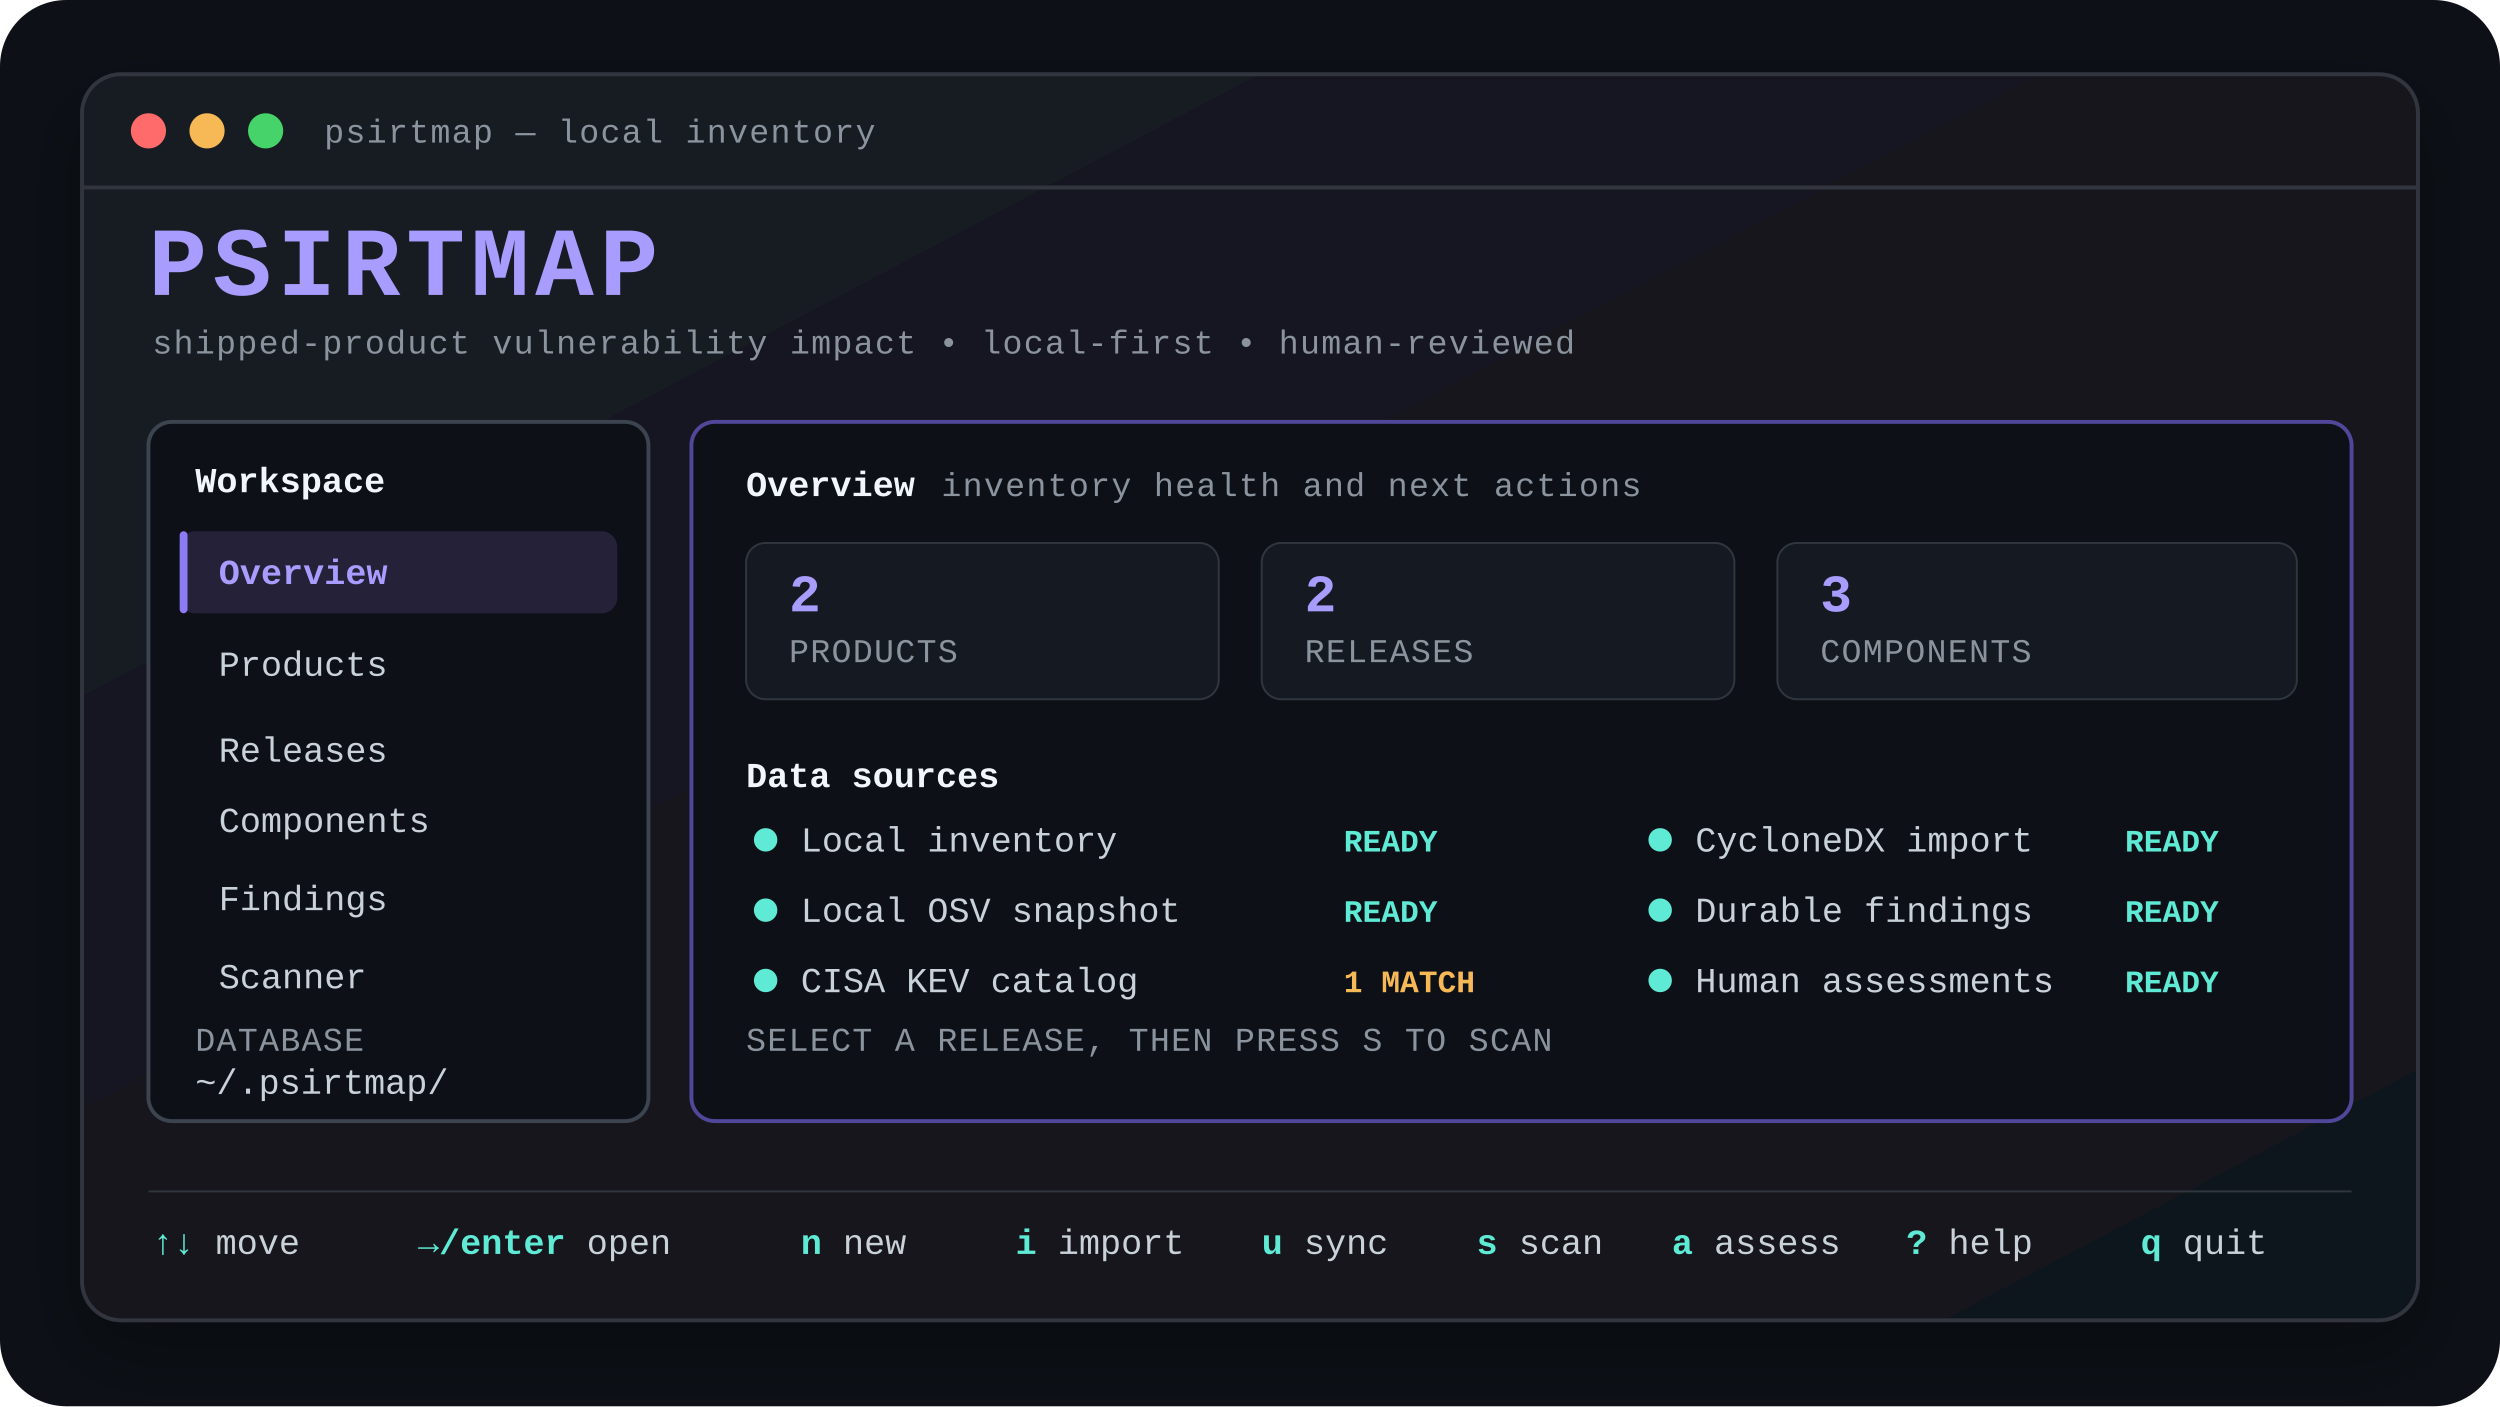
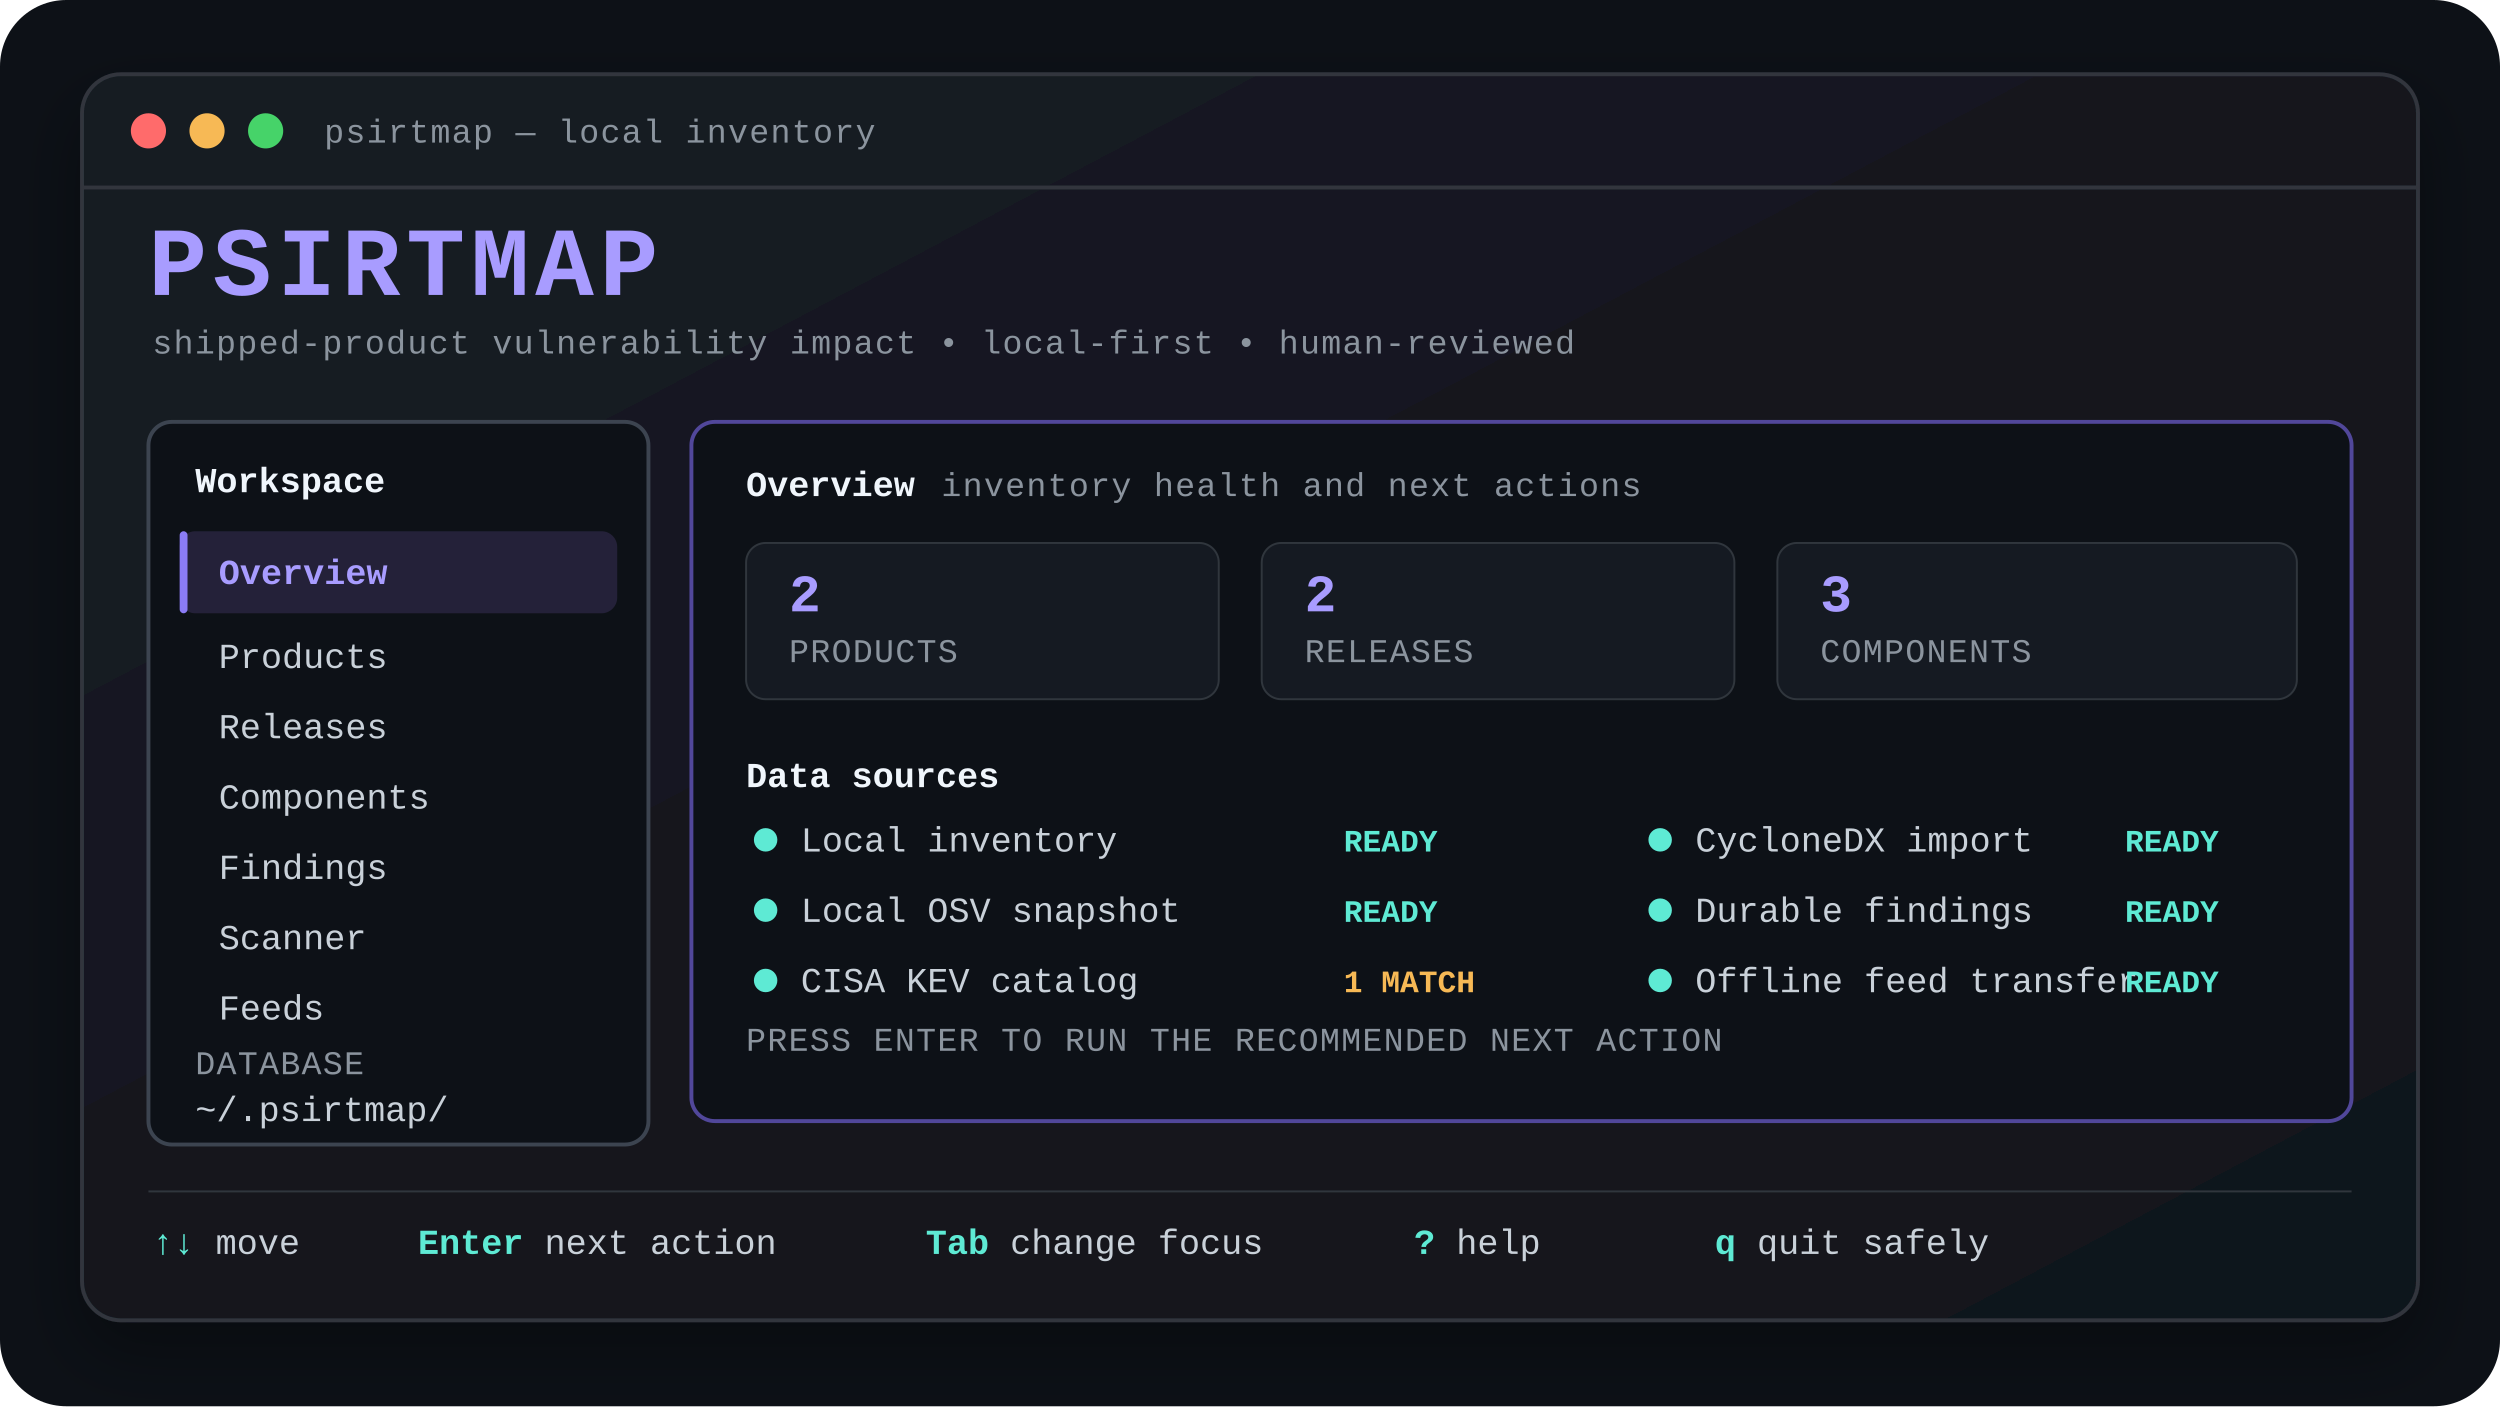
<svg xmlns="http://www.w3.org/2000/svg" width="1280" height="720" viewBox="0 0 1280 720" role="img" aria-labelledby="title description">
  <defs>
    <linearGradient id="shell" x1="0" y1="0" x2="1" y2="1">
      <stop offset="0" stop-color="#161b22" />
      <stop offset="1" stop-color="#11151c" />
    </linearGradient>
    <filter id="shadow" x="-10%" y="-10%" width="120%" height="130%">
      <feDropShadow dx="0" dy="16" stdDeviation="18" flood-color="#000" flood-opacity=".34" />
    </filter>
    <style>
      .mono { font-family: ui-monospace, SFMono-Regular, Menlo, Monaco, Consolas, "Liberation Mono", monospace; }
      .label { fill: #8b949e; font-size: 17px; letter-spacing: .04em; }
      .body { fill: #c9d1d9; font-size: 18px; }
      .strong { fill: #f0f6fc; font-size: 18px; font-weight: 700; }
      .accent { fill: #a89cff; }
      .mint { fill: #5eead4; }
      .amber { fill: #f7b955; }
    </style>
  </defs>
  <rect width="1280" height="720" rx="34" fill="#0d1117" />
  <g filter="url(#shadow)">
    <rect x="42" y="38" width="1196" height="638" rx="20" fill="url(#shell)" stroke="#30363d" stroke-width="2" />
    <path d="M42 96h1196" stroke="#30363d" stroke-width="2" />
  </g>
  <circle cx="76" cy="67" r="9" fill="#ff6b6b" />
  <circle cx="106" cy="67" r="9" fill="#f7b955" />
  <circle cx="136" cy="67" r="9" fill="#46d369" />
  <text x="166" y="73" class="mono label">psirtmap — local inventory</text>
  <text x="76" y="151" class="mono accent" font-size="50" font-weight="800" letter-spacing="3">PSIRTMAP</text>
  <text x="78" y="181" class="mono label">shipped-product vulnerability impact • local-first • human-reviewed</text>
-   <rect x="76" y="216" width="256" height="358" rx="12" fill="#0d1117" stroke="#3c4450" stroke-width="2" />
+   <rect x="76" y="216" width="256" height="370" rx="12" fill="#0d1117" stroke="#3c4450" stroke-width="2" />
  <text x="100" y="252" class="mono strong">Workspace</text>
  <rect x="92" y="272" width="224" height="42" rx="8" fill="#242139" />
  <rect x="92" y="272" width="4" height="42" rx="2" fill="#8b7cf6" />
  <text x="112" y="299" class="mono strong accent">Overview</text>
-   <text x="112" y="346" class="mono body">Products</text>
-   <text x="112" y="390" class="mono body">Releases</text>
-   <text x="112" y="426" class="mono body">Components</text>
-   <text x="112" y="466" class="mono body">Findings</text>
-   <text x="112" y="506" class="mono body">Scanner</text>
-   <text x="100" y="538" class="mono label">DATABASE</text>
-   <text x="100" y="560" class="mono body">~/.psirtmap/</text>
+   <text x="112" y="342" class="mono body">Products</text>
+   <text x="112" y="378" class="mono body">Releases</text>
+   <text x="112" y="414" class="mono body">Components</text>
+   <text x="112" y="450" class="mono body">Findings</text>
+   <text x="112" y="486" class="mono body">Scanner</text>
+   <text x="112" y="522" class="mono body">Feeds</text>
+   <text x="100" y="550" class="mono label">DATABASE</text>
+   <text x="100" y="574" class="mono body">~/.psirtmap/</text>
  <rect x="354" y="216" width="850" height="358" rx="12" fill="#0d1117" stroke="#51479a" stroke-width="2" />
  <text x="382" y="254" class="mono strong">Overview</text>
  <text x="482" y="254" class="mono label">inventory health and next actions</text>
  <rect x="382" y="278" width="242" height="80" rx="10" fill="#151a22" stroke="#30363d" />
  <text x="404" y="313" class="mono accent" font-size="27" font-weight="800">2</text>
  <text x="404" y="339" class="mono label">PRODUCTS</text>
  <rect x="646" y="278" width="242" height="80" rx="10" fill="#151a22" stroke="#30363d" />
  <text x="668" y="313" class="mono accent" font-size="27" font-weight="800">2</text>
  <text x="668" y="339" class="mono label">RELEASES</text>
  <rect x="910" y="278" width="266" height="80" rx="10" fill="#151a22" stroke="#30363d" />
  <text x="932" y="313" class="mono accent" font-size="27" font-weight="800">3</text>
  <text x="932" y="339" class="mono label">COMPONENTS</text>
  <text x="382" y="403" class="mono strong">Data sources</text>
  <circle cx="392" cy="430" r="6" fill="#5eead4" />
  <text x="410" y="436" class="mono body">Local inventory</text>
  <text x="688" y="436" class="mono mint" font-size="16" font-weight="700">READY</text>
  <circle cx="392" cy="466" r="6" fill="#5eead4" />
  <text x="410" y="472" class="mono body">Local OSV snapshot</text>
  <text x="688" y="472" class="mono mint" font-size="16" font-weight="700">READY</text>
  <circle cx="392" cy="502" r="6" fill="#5eead4" />
  <text x="410" y="508" class="mono body">CISA KEV catalog</text>
  <text x="688" y="508" class="mono amber" font-size="16" font-weight="700">1 MATCH</text>
  <circle cx="850" cy="430" r="6" fill="#5eead4" />
  <text x="868" y="436" class="mono body">CycloneDX import</text>
  <text x="1088" y="436" class="mono mint" font-size="16" font-weight="700">READY</text>
  <circle cx="850" cy="466" r="6" fill="#5eead4" />
  <text x="868" y="472" class="mono body">Durable findings</text>
  <text x="1088" y="472" class="mono mint" font-size="16" font-weight="700">READY</text>
  <circle cx="850" cy="502" r="6" fill="#5eead4" />
-   <text x="868" y="508" class="mono body">Human assessments</text>
+   <text x="868" y="508" class="mono body">Offline feed transfer</text>
  <text x="1088" y="508" class="mono mint" font-size="16" font-weight="700">READY</text>
-   <text x="382" y="538" class="mono label">SELECT A RELEASE, THEN PRESS S TO SCAN</text>
+   <text x="382" y="538" class="mono label">PRESS ENTER TO RUN THE RECOMMENDED NEXT ACTION</text>
  <path d="M76 610h1128" stroke="#30363d" />
  <text x="78" y="642" class="mono body">
    <tspan class="mint" font-weight="700">↑↓</tspan> move</text>
  <text x="214" y="642" class="mono body">
-     <tspan class="mint" font-weight="700">→/enter</tspan> open</text>
-   <text x="410" y="642" class="mono body">
-     <tspan class="mint" font-weight="700">n</tspan> new</text>
-   <text x="520" y="642" class="mono body">
-     <tspan class="mint" font-weight="700">i</tspan> import</text>
-   <text x="646" y="642" class="mono body">
-     <tspan class="mint" font-weight="700">u</tspan> sync</text>
-   <text x="756" y="642" class="mono body">
-     <tspan class="mint" font-weight="700">s</tspan> scan</text>
-   <text x="856" y="642" class="mono body">
-     <tspan class="mint" font-weight="700">a</tspan> assess</text>
-   <text x="976" y="642" class="mono body">
+     <tspan class="mint" font-weight="700">Enter</tspan> next action</text>
+   <text x="474" y="642" class="mono body">
+     <tspan class="mint" font-weight="700">Tab</tspan> change focus</text>
+   <text x="724" y="642" class="mono body">
    <tspan class="mint" font-weight="700">?</tspan> help</text>
-   <text x="1096" y="642" class="mono body">
-     <tspan class="mint" font-weight="700">q</tspan> quit</text>
+   <text x="878" y="642" class="mono body">
+     <tspan class="mint" font-weight="700">q</tspan> quit safely</text>
</svg>
